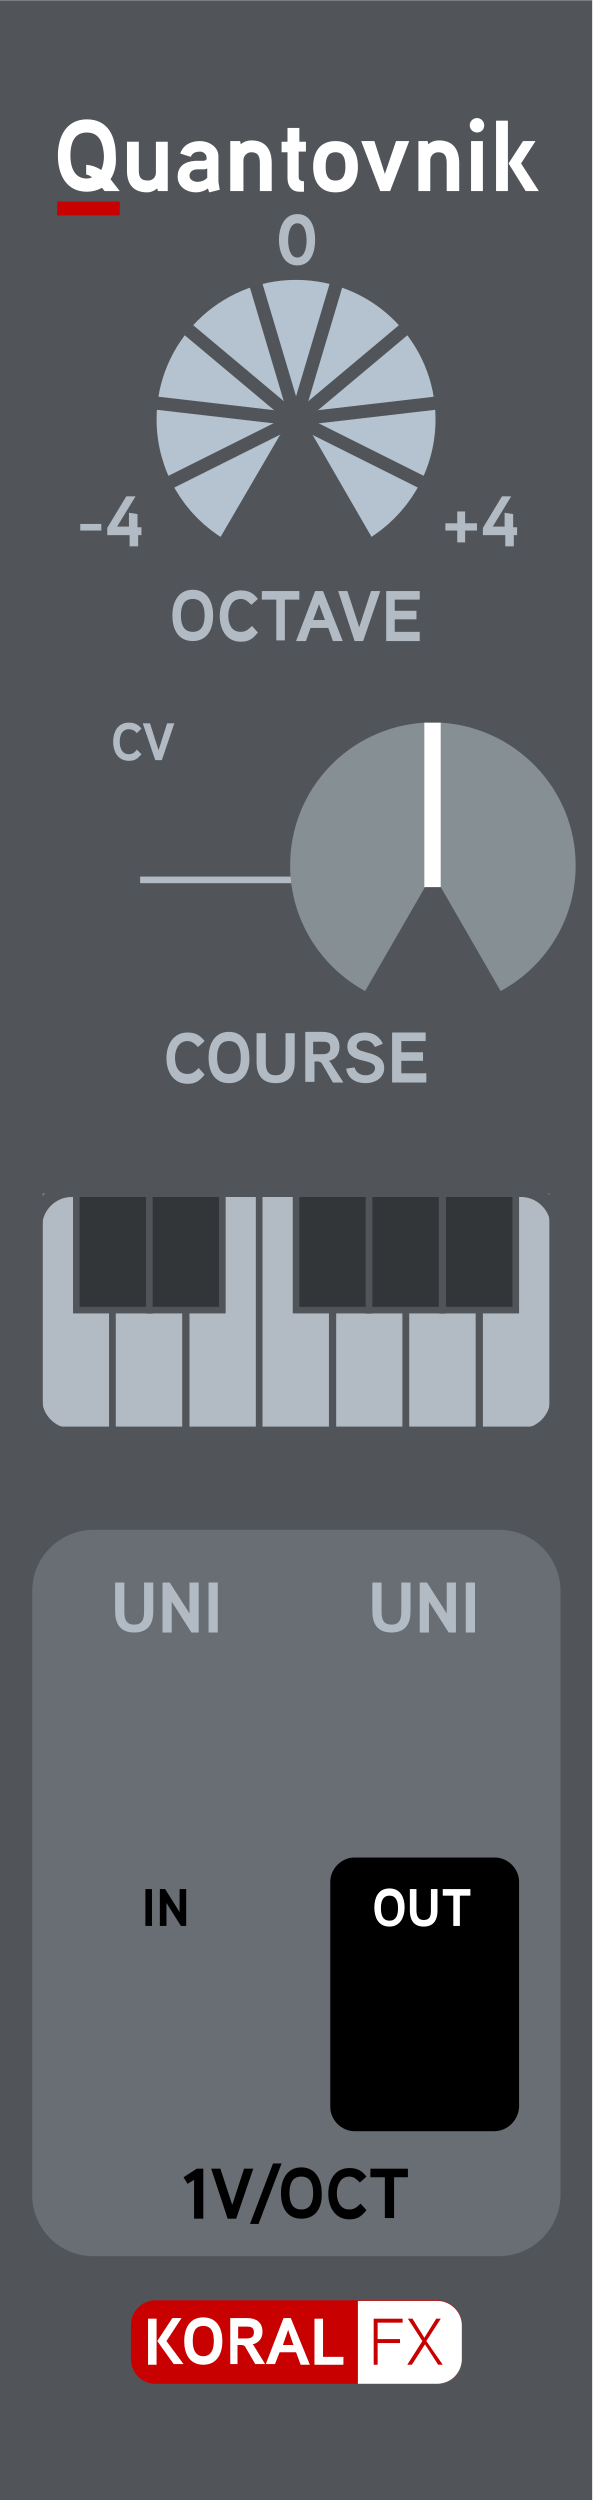
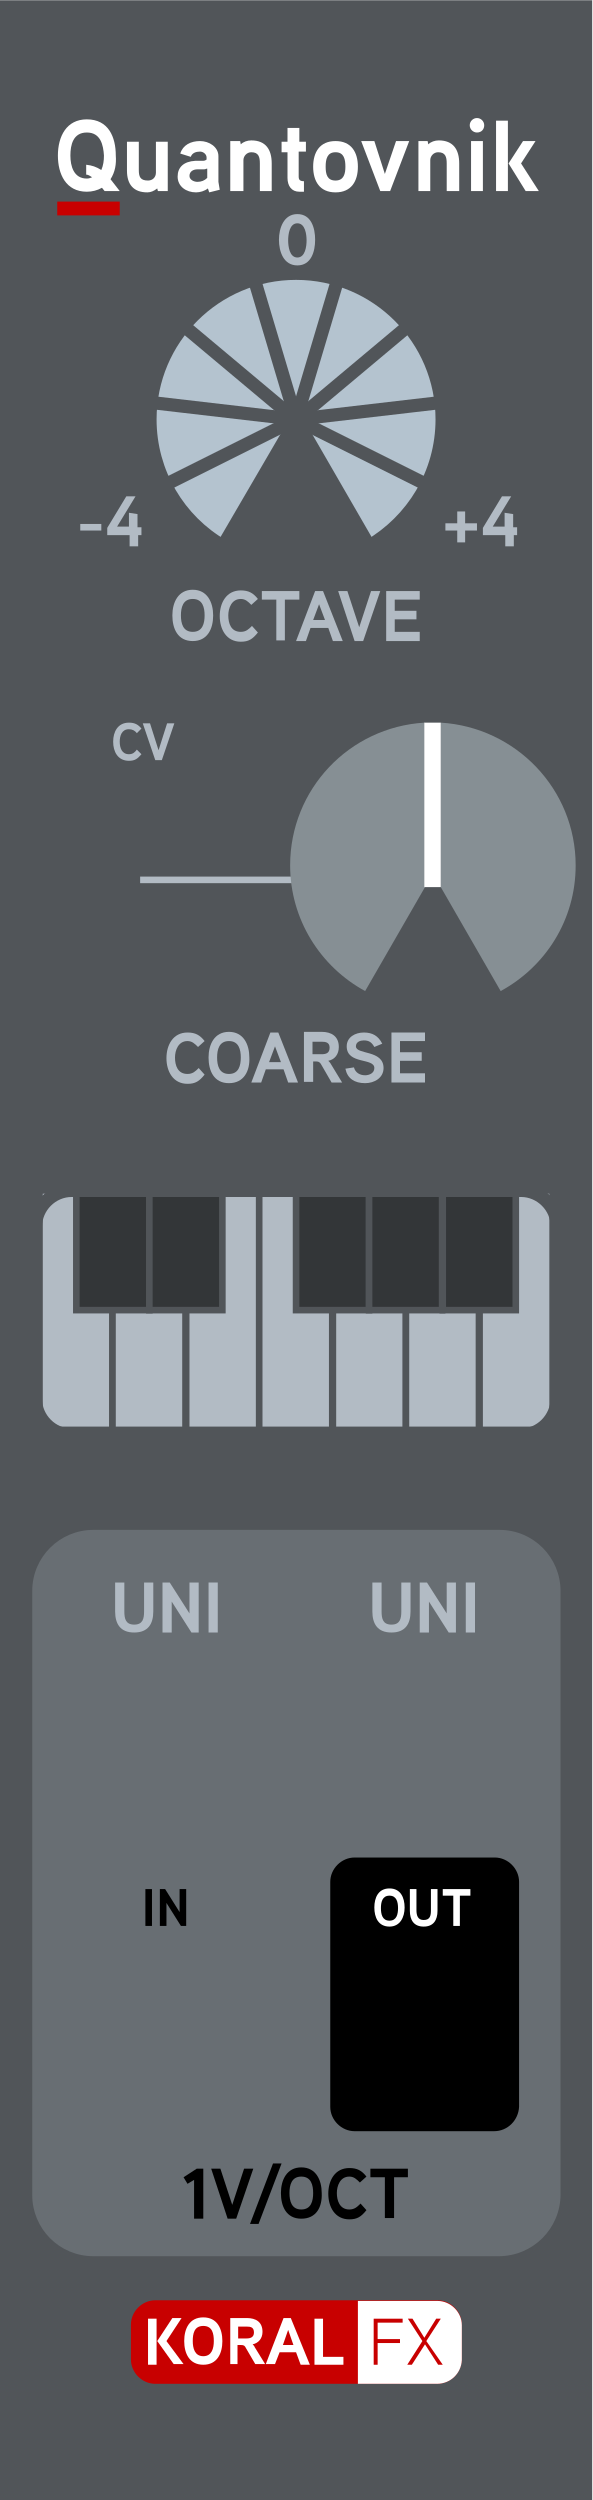
<svg xmlns="http://www.w3.org/2000/svg" version="1.1" id="svg8" x="0px" y="0px" viewBox="0 0 90 380" enable-background="new 0 0 90 380" xml:space="preserve">
  <g id="layer1" transform="translate(0,-196.4583)">
    <path id="rect817" fill="#515559" d="M0,196.5h90v380H0V196.5z" />
    <path fill="#686E73" d="M75.8,539.4H14.2c-5.2,0-9.3-4.2-9.3-9.3v-91.8c0-5.2,4.2-9.3,9.3-9.3h61.7c5.2,0,9.3,4.2,9.3,9.3V530   C85.2,535.2,81,539.4,75.8,539.4z" />
    <g>
      <path fill="#FFFFFF" d="M16.8,223.7l1.4,1.8h-2.3l-0.4-0.5c-0.7,0.4-1.5,0.6-2.3,0.6c-3.2,0-4.4-2.7-4.4-5.5    c0-2.9,1.3-5.5,4.4-5.5c3.3,0,4.4,2.7,4.4,5.5C17.7,221.4,17.5,222.6,16.8,223.7z M13.2,216.6c-2.1,0-2.5,1.9-2.5,3.5    c0,1.6,0.5,3.5,2.5,3.5c0.3,0,0.6-0.1,0.8-0.2c-0.3-0.2-0.6-0.4-0.9-0.4v-1.5c0.9,0.1,1.5,0.3,2.3,0.8c0.3-0.7,0.4-1.4,0.4-2.2    C15.7,218.5,15.3,216.6,13.2,216.6z" />
      <path fill="#FFFFFF" d="M25.5,225.5H24l-0.1-0.4c-0.5,0.4-1,0.6-1.5,0.6c-2.1,0-3.1-1.2-3.1-3.3v-4.4h1.8v4.3c0,1,0.2,1.6,1.4,1.6    c0.7,0,1.2-0.5,1.2-1.2v-4.7h1.8V225.5z" />
      <path fill="#FFFFFF" d="M33.4,225.3l-1.6,0.4l-0.2-0.6c-0.5,0.4-1.2,0.6-1.8,0.6c-1.5,0-2.8-0.9-2.8-2.4c0-1.4,0.9-2.3,2.7-2.4    c0.4,0,1.2,0,1.2,0c0.2,0,0.4-0.1,0.5-0.2v-0.3c0-0.5-0.5-0.9-1-0.9c-0.6,0-1.2,0.2-1.4,0.8l-1.6-0.5c0.4-1.3,1.6-1.9,3-1.9    c1.4,0,2.8,0.9,2.8,2.3v3.9L33.4,225.3z M31.4,222.1c-0.2,0.1-0.3,0.1-0.5,0.1h-0.9c-0.6,0-1.2,0.3-1.2,1c0,0.6,0.7,0.9,1.2,0.9    c0.6,0,1.1-0.2,1.5-0.6V222.1z" />
      <path fill="#FFFFFF" d="M41.3,225.5h-1.8v-4.2c0-1-0.2-1.7-1.3-1.7c-0.7,0-1.2,0.6-1.2,1.2v4.7H35v-7.6h1.5l0.1,0.5    c0.4-0.4,1-0.6,1.6-0.6c2.2,0,3.1,1.4,3.1,3.5V225.5z" />
      <path fill="#FFFFFF" d="M46.4,219.5h-1v3.8c0,0.5,0.2,0.7,0.8,0.7v1.6h-0.7c-1.2,0-1.8-0.9-1.8-2.1v-3.9h-0.9v-1.6h0.9v-2.1h1.8    v2.1h1V219.5z" />
      <path fill="#FFFFFF" d="M51,225.7c-2.4,0-3.4-1.7-3.4-3.9c0-2.2,1-3.9,3.4-3.9c2.4,0,3.4,1.7,3.4,3.9    C54.4,224,53.4,225.7,51,225.7z M51,219.6c-1.3,0-1.5,1.1-1.5,2.2c0,1.1,0.2,2.1,1.5,2.1c1.3,0,1.5-1.1,1.5-2.1    C52.5,220.7,52.3,219.6,51,219.6z" />
      <path fill="#FFFFFF" d="M62.2,217.9l-2.9,7.6h-1.5l-2.9-7.6h2l1.6,5l1.7-5H62.2z" />
      <path fill="#FFFFFF" d="M69.7,225.5h-1.8v-4.2c0-1-0.2-1.7-1.3-1.7c-0.7,0-1.2,0.6-1.2,1.2v4.7h-1.8v-7.6H65l0.1,0.5    c0.4-0.4,1-0.6,1.6-0.6c2.2,0,3.1,1.4,3.1,3.5V225.5z" />
      <path fill="#FFFFFF" d="M72.5,216.6c-0.6,0-1.1-0.5-1.1-1.1s0.5-1.1,1.1-1.1c0.6,0,1.1,0.5,1.1,1.1S73.2,216.6,72.5,216.6z     M73.4,225.5h-1.8v-7.6h1.8V225.5z" />
      <path fill="#FFFFFF" d="M77.2,225.5h-1.8v-10.7h1.8V225.5z M81.9,225.5h-2l-2.6-4.2l2.2-3.4h1.9l-2.2,3.4L81.9,225.5z" />
    </g>
    <g>
      <g>
        <path fill="#B2BBC4" d="M29.3,293.9c-2.3,0-3.1-1.9-3.1-3.9c0-2,0.9-3.9,3.1-3.9s3.1,1.9,3.1,3.9     C32.4,292.1,31.5,293.9,29.3,293.9z M29.3,287.5c-1.5,0-1.8,1.3-1.8,2.5s0.3,2.5,1.8,2.5s1.8-1.3,1.8-2.5S30.8,287.5,29.3,287.5z     " />
        <path fill="#B2BBC4" d="M39.2,292.6c-0.8,1-1.4,1.4-2.6,1.4c-2.2,0-3.2-1.9-3.2-3.9c0-2,1-3.9,3.2-3.9c1.2,0,1.9,0.4,2.6,1.3     l-1,0.9c-0.5-0.5-0.9-0.9-1.6-0.9c-1.4,0-1.9,1.4-1.9,2.5c0,1.2,0.4,2.5,1.9,2.5c0.8,0,1.2-0.4,1.7-0.9L39.2,292.6z" />
        <path fill="#B2BBC4" d="M45.5,287.6h-2.2v6.2H42v-6.2h-2.2v-1.3h5.7V287.6z" />
        <path fill="#B2BBC4" d="M52.1,293.9h-1.5l-0.7-2h-2.7l-0.7,2H45l2.9-7.6h1.2L52.1,293.9z M49.4,290.7l-0.9-2.4l-0.9,2.4H49.4z" />
        <path fill="#B2BBC4" d="M57.8,286.3l-2.6,7.6h-1.3l-2.5-7.6h1.4l1.8,5.5l1.8-5.5H57.8z" />
        <path fill="#B2BBC4" d="M63.8,293.9h-5.1v-7.6h5.1v1.3H60v1.7h3.3v1.3H60v1.9h3.8V293.9z" />
      </g>
    </g>
    <g>
      <g>
        <path fill="#B2BBC4" d="M31.1,359.8c-0.8,1-1.4,1.4-2.6,1.4c-2.2,0-3.2-1.9-3.2-3.9c0-2,1-3.9,3.2-3.9c1.2,0,1.9,0.4,2.6,1.3     l-1,0.9c-0.5-0.5-0.9-0.9-1.6-0.9c-1.4,0-1.9,1.4-1.9,2.5c0,1.2,0.4,2.5,1.9,2.5c0.8,0,1.2-0.4,1.7-0.9L31.1,359.8z" />
        <path fill="#B2BBC4" d="M34.8,361.1c-2.3,0-3.1-1.9-3.1-3.9c0-2,0.9-3.9,3.1-3.9s3.1,1.9,3.1,3.9C38,359.2,37.1,361.1,34.8,361.1     z M34.8,354.7c-1.5,0-1.8,1.3-1.8,2.5s0.3,2.5,1.8,2.5s1.8-1.3,1.8-2.5S36.3,354.7,34.8,354.7z" />
-         <path fill="#B2BBC4" d="M44.8,357.9c0,1.9-0.8,3.2-2.9,3.2s-2.9-1.3-2.9-3.2v-4.4h1.4v4.4c0,1.1,0.2,2,1.5,2c1.3,0,1.5-0.9,1.5-2     v-4.4h1.4V357.9z" />
-         <path fill="#B2BBC4" d="M50,357.7c0.1,0.1,0.3,0.3,0.4,0.5l1.8,2.8h-1.6l-1.5-2.6c-0.2-0.4-0.4-0.6-0.8-0.6h-0.5v3.1h-1.4v-7.6     H49c1.5,0,2.6,0.7,2.6,2.3C51.6,356.7,51,357.5,50,357.7z M49,354.8h-1.4v1.9H49c0.7,0,1.2-0.2,1.2-1     C50.2,354.9,49.7,354.8,49,354.8z" />
-         <path fill="#B2BBC4" d="M55.6,361.1c-1.6,0-2.7-0.7-3-2.2l1.3-0.2c0.2,0.8,0.9,1.2,1.7,1.2c0.6,0,1.4-0.3,1.4-1.1     c0-1.6-4.2-0.5-4.2-3.3c0-1.4,1.3-2.1,2.6-2.1c1.3,0,2.2,0.5,2.8,1.7l-1.2,0.5c-0.4-0.7-0.8-1-1.6-1c-0.5,0-1.2,0.2-1.2,0.9     c0,1.3,4.2,0.5,4.2,3.3C58.4,360.3,57,361.1,55.6,361.1z" />
-         <path fill="#B2BBC4" d="M64.7,361h-5.1v-7.6h5.1v1.3H61v1.7h3.3v1.3H61v1.9h3.8V361z" />
+         <path fill="#B2BBC4" d="M45.3,361h-1.5l-0.7-2h-2.7l-0.7,2h-1.5l2.9-7.6h1.2L45.3,361z M42.7,357.9l-0.9-2.4l-0.9,2.4H42.7z" />
+         <path fill="#B2BBC4" d="M49.9,357.7c0.1,0.1,0.3,0.3,0.4,0.5L52,361h-1.6l-1.5-2.6c-0.2-0.4-0.4-0.6-0.8-0.6h-0.5v3.1h-1.4v-7.6     h2.7c1.5,0,2.6,0.7,2.6,2.3C51.5,356.7,50.9,357.5,49.9,357.7z M48.9,354.8h-1.4v1.9h1.4c0.7,0,1.2-0.2,1.2-1     C50.1,354.9,49.5,354.8,48.9,354.8z" />
+         <path fill="#B2BBC4" d="M55.5,361.1c-1.6,0-2.7-0.7-3-2.2l1.3-0.2c0.2,0.8,0.9,1.2,1.7,1.2c0.6,0,1.4-0.3,1.4-1.1     c0-1.6-4.2-0.5-4.2-3.3c0-1.4,1.3-2.1,2.6-2.1c1.3,0,2.2,0.5,2.8,1.7l-1.2,0.5c-0.4-0.7-0.8-1-1.6-1c-0.5,0-1.2,0.2-1.2,0.9     c0,1.3,4.2,0.5,4.2,3.3C58.3,360.3,56.9,361.1,55.5,361.1z" />
+         <path fill="#B2BBC4" d="M64.6,361h-5.1v-7.6h5.1v1.3h-3.8v1.7h3.3v1.3h-3.3v1.9h3.8V361z" />
      </g>
    </g>
    <g>
      <g>
        <path fill="#B2BBC4" d="M21.5,311.1c-0.6,0.7-1,1-1.9,1c-1.7,0-2.4-1.4-2.4-2.9c0-1.5,0.7-2.9,2.4-2.9c0.9,0,1.4,0.3,1.9,0.9     l-0.7,0.7c-0.3-0.4-0.7-0.6-1.2-0.6c-1.1,0-1.4,1-1.4,1.9c0,0.9,0.3,1.9,1.4,1.9c0.6,0,0.9-0.3,1.2-0.7L21.5,311.1z" />
        <path fill="#B2BBC4" d="M26.5,306.4l-1.9,5.6h-1l-1.9-5.6h1.1l1.3,4.1l1.3-4.1H26.5z" />
      </g>
    </g>
    <g>
      <g>
        <path fill="#B2BBC4" d="M72.5,277.1h-1.8v1.8h-1.2v-1.8h-1.8V276h1.8v-1.8h1.2v1.8h1.8V277.1z" />
        <path fill="#B2BBC4" d="M78.7,277.8h-0.6v1.7h-1.3v-1.7h-3.4v-1.1l2.9-4.8h1.4l-2.8,4.6h1.8v-2.1l1.3,0.2v2h0.6V277.8z" />
      </g>
    </g>
    <g>
      <g>
        <path fill="#B2BBC4" d="M45.2,236.8c-2.1,0-2.8-2.1-2.8-3.9c0-1.7,0.7-3.9,2.8-3.9c2.1,0,2.7,2.1,2.7,3.9S47.3,236.8,45.2,236.8z      M45.2,230.4c-1.2,0-1.4,1.7-1.4,2.6c0,0.9,0.2,2.6,1.4,2.6c1.2,0,1.4-1.7,1.4-2.6C46.6,232.1,46.4,230.4,45.2,230.4z" />
      </g>
    </g>
    <g>
      <g>
        <path fill="#B2BBC4" d="M15.4,277.1h-3.2v-1h3.2V277.1z" />
        <path fill="#B2BBC4" d="M21.6,277.8H21v1.7h-1.3v-1.7h-3.4v-1.1l2.9-4.8h1.4l-2.8,4.6h1.8v-2.1l1.3,0.2v2h0.6V277.8z" />
      </g>
    </g>
    <path d="M75.1,520.4H53.9c-2,0-3.7-1.7-3.7-3.7v-34.2c0-2,1.7-3.7,3.7-3.7h21.3c2,0,3.7,1.7,3.7,3.7v34.2   C78.8,518.7,77.2,520.4,75.1,520.4z" />
    <g>
      <path fill="#C80000" d="M66.4,558.8H23.6c-2,0-3.7-1.7-3.7-3.7v-5.3c0-2,1.7-3.7,3.7-3.7h42.9c2,0,3.7,1.7,3.7,3.7v5.3    C70.1,557.2,68.5,558.8,66.4,558.8z" />
      <path fill="#FFFFFF" d="M66.4,558.8H54.4v-12.6h12.1c2,0,3.7,1.7,3.7,3.7v5.3C70.1,557.2,68.5,558.8,66.4,558.8z" />
      <g>
        <path fill="#FFFFFF" d="M22.5,555.9v-7h1.3v7H22.5z M25.3,552.3l2.6,3.5h-1.5l-2.5-3.5l2.3-3.5h1.4L25.3,552.3z" />
        <path fill="#FFFFFF" d="M30.9,555.9c-2.1,0-2.9-1.7-2.9-3.6s0.8-3.6,2.9-3.6s2.9,1.7,2.9,3.6C33.8,554.2,33,555.9,30.9,555.9z      M30.9,550c-1.4,0-1.6,1.2-1.6,2.3s0.3,2.3,1.6,2.3s1.6-1.2,1.6-2.3S32.3,550,30.9,550z" />
        <path fill="#FFFFFF" d="M38.4,552.8c0.1,0.1,0.3,0.3,0.3,0.4l1.6,2.6h-1.5l-1.4-2.4c-0.2-0.4-0.3-0.5-0.8-0.5h-0.5v2.9H35v-7h2.5     c1.4,0,2.4,0.6,2.4,2.1C39.9,551.9,39.3,552.6,38.4,552.8z M37.5,550.1h-1.3v1.8h1.3c0.6,0,1.1-0.2,1.1-0.9     C38.6,550.2,38.1,550.1,37.5,550.1z" />
        <path fill="#FFFFFF" d="M47.1,555.9h-1.4L45,554h-2.5l-0.7,1.8h-1.4l2.7-7h1.1L47.1,555.9z M44.6,552.9l-0.8-2.3l-0.8,2.3H44.6z" />
        <path fill="#FFFFFF" d="M52.1,555.9h-4.3v-7h1.3v5.8h3.1V555.9z" />
      </g>
      <g>
        <path fill="#C80000" d="M61.2,549.5h-3.8v2.5h3.4v0.6h-3.4v3.3h-0.6v-7h4.4V549.5z" />
        <path fill="#C80000" d="M67.3,555.9h-0.7l-2-3.1l-2,3.1h-0.7l2.3-3.6l-2.2-3.4h0.7l1.8,2.9l1.8-2.9h0.7l-2.2,3.4L67.3,555.9z" />
      </g>
    </g>
    <g>
      <path fill="#B2BBC4" d="M62.4,441.4c0,1.9-0.8,3.2-2.9,3.2s-2.9-1.3-2.9-3.2V437H58v4.4c0,1.1,0.2,2,1.5,2c1.3,0,1.5-0.9,1.5-2    V437h1.4V441.4z" />
      <path fill="#B2BBC4" d="M69.3,444.6h-1.1l-3-4.7v4.7h-1.4V437h1.1l3,4.7V437h1.4V444.6z" />
      <path fill="#B2BBC4" d="M72.2,444.6h-1.4V437h1.4V444.6z" />
    </g>
    <g>
      <path d="M30.8,533.7h-1.3v-5.9l-1,0.6l-0.6-1l2-1.3h1V533.7z" />
      <path d="M38.5,526.1l-2.6,7.6h-1.3l-2.5-7.6h1.4l1.8,5.5l1.8-5.5H38.5z" />
      <path d="M42.8,525.3l-3.5,9.2H38l3.5-9.2H42.8z" />
      <path d="M45.8,533.7c-2.3,0-3.1-1.9-3.1-3.9s0.9-3.9,3.1-3.9s3.1,1.9,3.1,3.9C49,531.9,48.1,533.7,45.8,533.7z M45.8,527.3    c-1.5,0-1.8,1.3-1.8,2.5s0.3,2.5,1.8,2.5s1.8-1.3,1.8-2.5S47.3,527.3,45.8,527.3z" />
      <path d="M55.7,532.4c-0.8,1-1.4,1.4-2.6,1.4c-2.2,0-3.2-1.9-3.2-3.9c0-2,1-3.9,3.2-3.9c1.2,0,1.9,0.4,2.6,1.3l-1,0.9    c-0.5-0.5-0.9-0.9-1.6-0.9c-1.4,0-1.9,1.4-1.9,2.5s0.4,2.5,1.9,2.5c0.8,0,1.2-0.4,1.7-0.9L55.7,532.4z" />
      <path d="M62.1,527.4h-2.2v6.2h-1.4v-6.2h-2.2v-1.3h5.7V527.4z" />
    </g>
    <g>
      <path fill="#B2BBC4" d="M23.3,441.4c0,1.9-0.8,3.2-2.9,3.2s-2.9-1.3-2.9-3.2V437h1.4v4.4c0,1.1,0.2,2,1.5,2c1.3,0,1.5-0.9,1.5-2    V437h1.4V441.4z" />
      <path fill="#B2BBC4" d="M30.2,444.6h-1.1l-3-4.7v4.7h-1.4V437h1.1l3,4.7V437h1.4V444.6z" />
      <path fill="#B2BBC4" d="M33.1,444.6h-1.4V437h1.4V444.6z" />
    </g>
    <g>
      <path fill="#FFFFFF" d="M59.2,489.3c-1.7,0-2.3-1.4-2.3-2.9c0-1.5,0.6-2.9,2.3-2.9c1.7,0,2.3,1.4,2.3,2.9    C61.5,487.9,60.8,489.3,59.2,489.3z M59.2,484.6c-1.1,0-1.3,1-1.3,1.9c0,0.9,0.2,1.9,1.3,1.9s1.3-1,1.3-1.9    C60.5,485.6,60.3,484.6,59.2,484.6z" />
      <path fill="#FFFFFF" d="M66.5,486.9c0,1.4-0.6,2.4-2.1,2.4s-2.1-1-2.1-2.4v-3.3h1v3.2c0,0.8,0.2,1.5,1.1,1.5c1,0,1.1-0.7,1.1-1.5    v-3.2h1V486.9z" />
      <path fill="#FFFFFF" d="M71.5,484.6h-1.6v4.6h-1v-4.6h-1.6v-1h4.2V484.6z" />
    </g>
    <g>
      <path d="M23.1,489.2h-1v-5.6h1V489.2z" />
      <path d="M28.3,489.2h-0.8l-2.2-3.5v3.5h-1v-5.6h0.8l2.2,3.5v-3.5h1V489.2z" />
    </g>
    <rect x="6" y="377.4" fill="#B2BBC4" stroke="#515559" stroke-miterlimit="10" width="11.1" height="36.4" />
    <rect x="17.1" y="377.4" fill="#B2BBC4" stroke="#515559" stroke-miterlimit="10" width="11.1" height="36.4" />
    <rect x="28.3" y="377.4" fill="#B2BBC4" stroke="#515559" stroke-miterlimit="10" width="11.1" height="36.4" />
    <rect x="39.4" y="377.4" fill="#B2BBC4" stroke="#515559" stroke-miterlimit="10" width="11.1" height="36.4" />
    <rect x="50.6" y="377.4" fill="#B2BBC4" stroke="#515559" stroke-miterlimit="10" width="11.1" height="36.4" />
    <rect x="61.7" y="377.4" fill="#B2BBC4" stroke="#515559" stroke-miterlimit="10" width="11.1" height="36.4" />
    <rect x="72.9" y="377.4" fill="#B2BBC4" stroke="#515559" stroke-miterlimit="10" width="11.1" height="36.4" />
    <rect x="11.6" y="377.4" fill="#333638" stroke="#515559" stroke-miterlimit="10" width="11.1" height="18.2" />
    <rect x="22.7" y="377.4" fill="#333638" stroke="#515559" stroke-miterlimit="10" width="11.1" height="18.2" />
    <rect x="45" y="377.4" fill="#333638" stroke="#515559" stroke-miterlimit="10" width="11.1" height="18.2" />
    <rect x="56.1" y="377.4" fill="#333638" stroke="#515559" stroke-miterlimit="10" width="11.1" height="18.2" />
    <rect x="67.3" y="377.4" fill="#333638" stroke="#515559" stroke-miterlimit="10" width="11.1" height="18.2" />
    <g>
      <path fill="#B4C3CF" d="M34.4,278.6L45,260.2l0,0l10.6,18.4c6.3-3.7,10.6-10.5,10.6-18.4c0-11.7-9.5-21.2-21.2-21.2    s-21.2,9.5-21.2,21.2C23.8,268,28,274.9,34.4,278.6z" />
      <g>
        <line fill="none" stroke="#515559" stroke-width="2" stroke-miterlimit="10" x1="45" y1="260.2" x2="55.8" y2="278.9" />
        <line fill="none" stroke="#515559" stroke-width="2" stroke-miterlimit="10" x1="45" y1="260.2" x2="64.4" y2="269.9" />
        <line fill="none" stroke="#515559" stroke-width="2" stroke-miterlimit="10" x1="45" y1="260.2" x2="66.5" y2="257.7" />
        <line fill="none" stroke="#515559" stroke-width="2" stroke-miterlimit="10" x1="45" y1="260.3" x2="61.7" y2="246.3" />
        <line fill="none" stroke="#515559" stroke-width="2" stroke-miterlimit="10" x1="45" y1="260.2" x2="51.2" y2="239.4" />
        <line fill="none" stroke="#515559" stroke-width="2" stroke-miterlimit="10" x1="45" y1="260.2" x2="38.8" y2="239.4" />
        <line fill="none" stroke="#515559" stroke-width="2" stroke-miterlimit="10" x1="45" y1="260.3" x2="28.3" y2="246.3" />
        <line fill="none" stroke="#515559" stroke-width="2" stroke-miterlimit="10" x1="45" y1="260.2" x2="23.5" y2="257.7" />
        <line fill="none" stroke="#515559" stroke-width="2" stroke-miterlimit="10" x1="45" y1="260.2" x2="25.6" y2="269.9" />
        <line fill="none" stroke="#515559" stroke-width="2" stroke-miterlimit="10" x1="45.1" y1="260.2" x2="34.2" y2="278.9" />
      </g>
    </g>
    <path fill="none" stroke="#515559" stroke-width="2" stroke-miterlimit="10" d="M79.1,414.6H10.9c-3,0-5.5-2.5-5.5-5.5v-26.2   c0-3,2.5-5.5,5.5-5.5h68.3c3,0,5.5,2.5,5.5,5.5v26.2C84.6,412.1,82.2,414.6,79.1,414.6z" />
    <rect x="8.7" y="227.1" fill="#C80000" width="9.5" height="2.1" />
    <rect x="21.3" y="329.7" fill="#B2BBC4" width="45.5" height="1" />
    <g>
      <g>
        <path fill="#868F94" d="M67,306.3v25l9.1,15.8c6.8-3.7,11.4-10.8,11.4-19.1C87.5,316.4,78.4,307,67,306.3z" />
        <path fill="#868F94" d="M64.5,306.3C53.1,307,44.1,316.4,44.1,328c0,8.2,4.6,15.4,11.4,19.1l9.1-15.8V306.3z" />
      </g>
      <rect x="64.5" y="306.3" fill="#FFFFFF" width="2.5" height="25" />
    </g>
  </g>
</svg>
